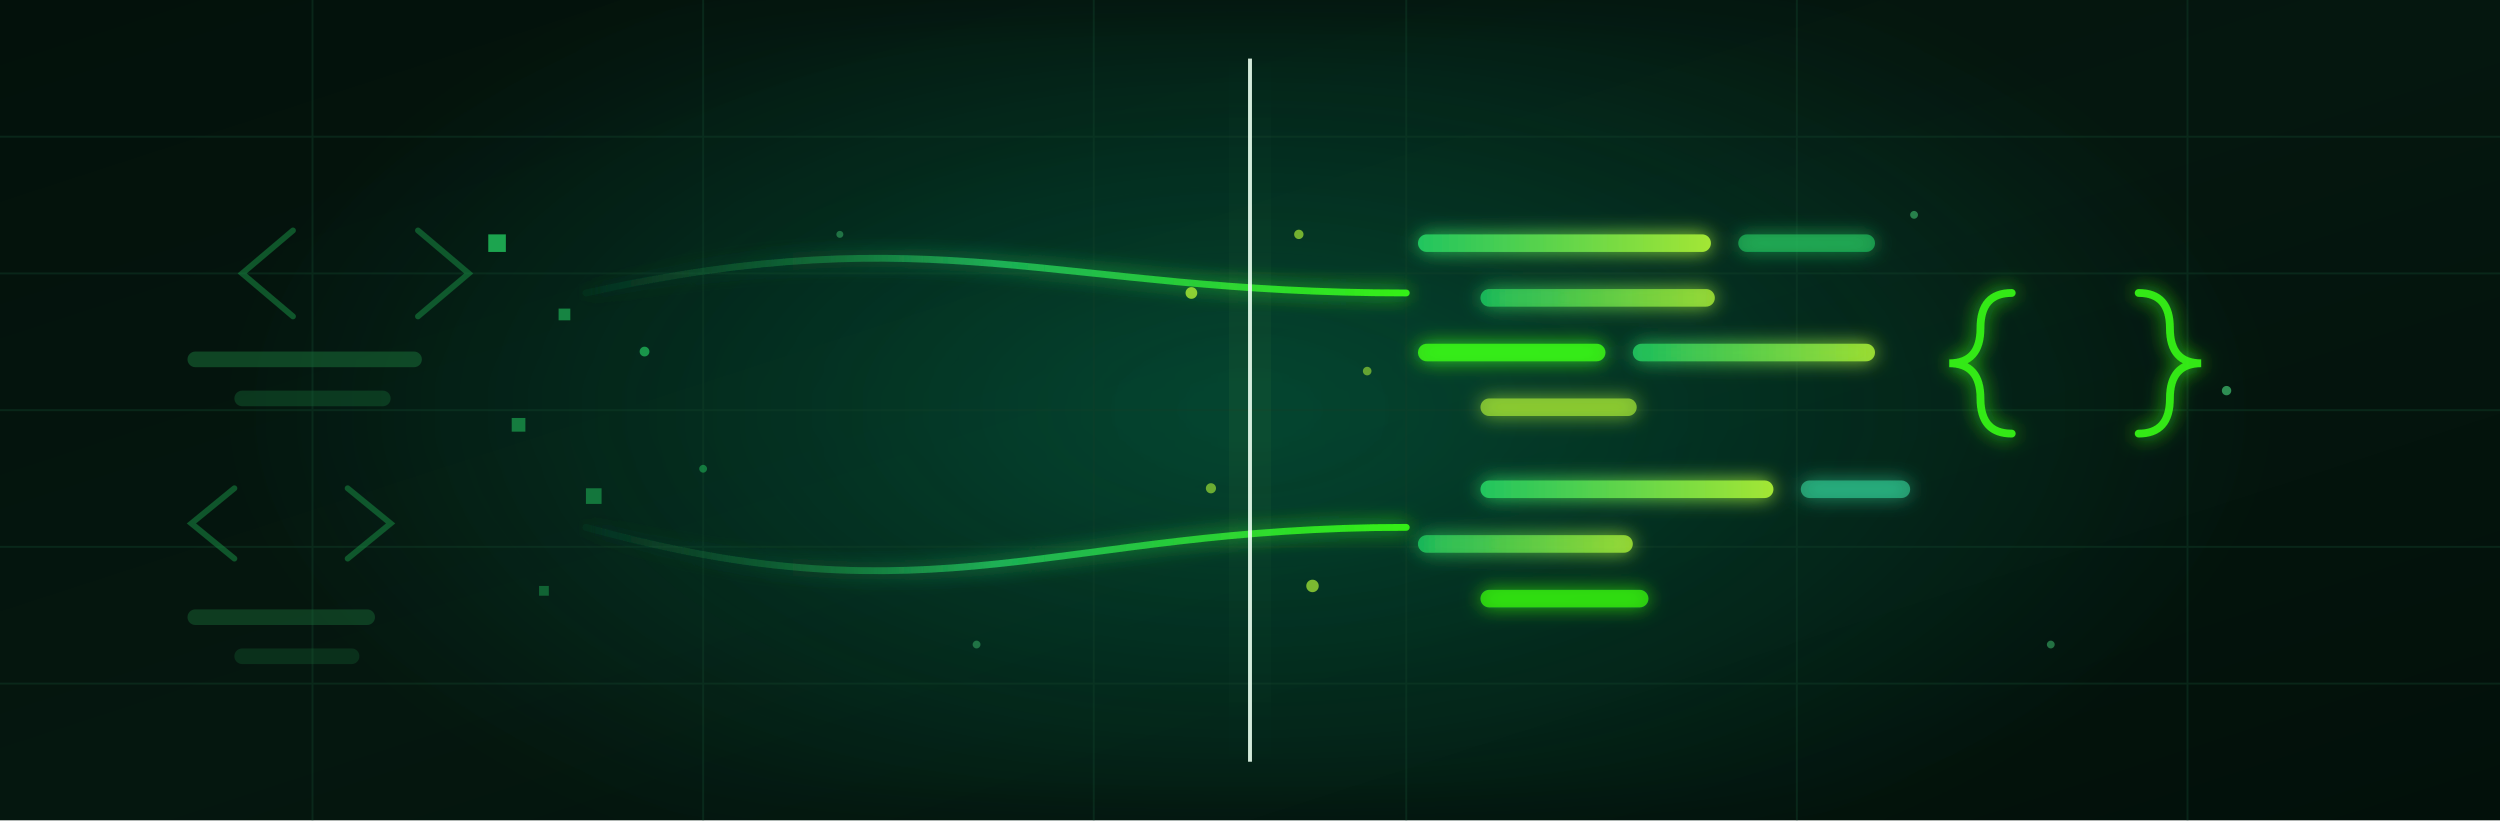
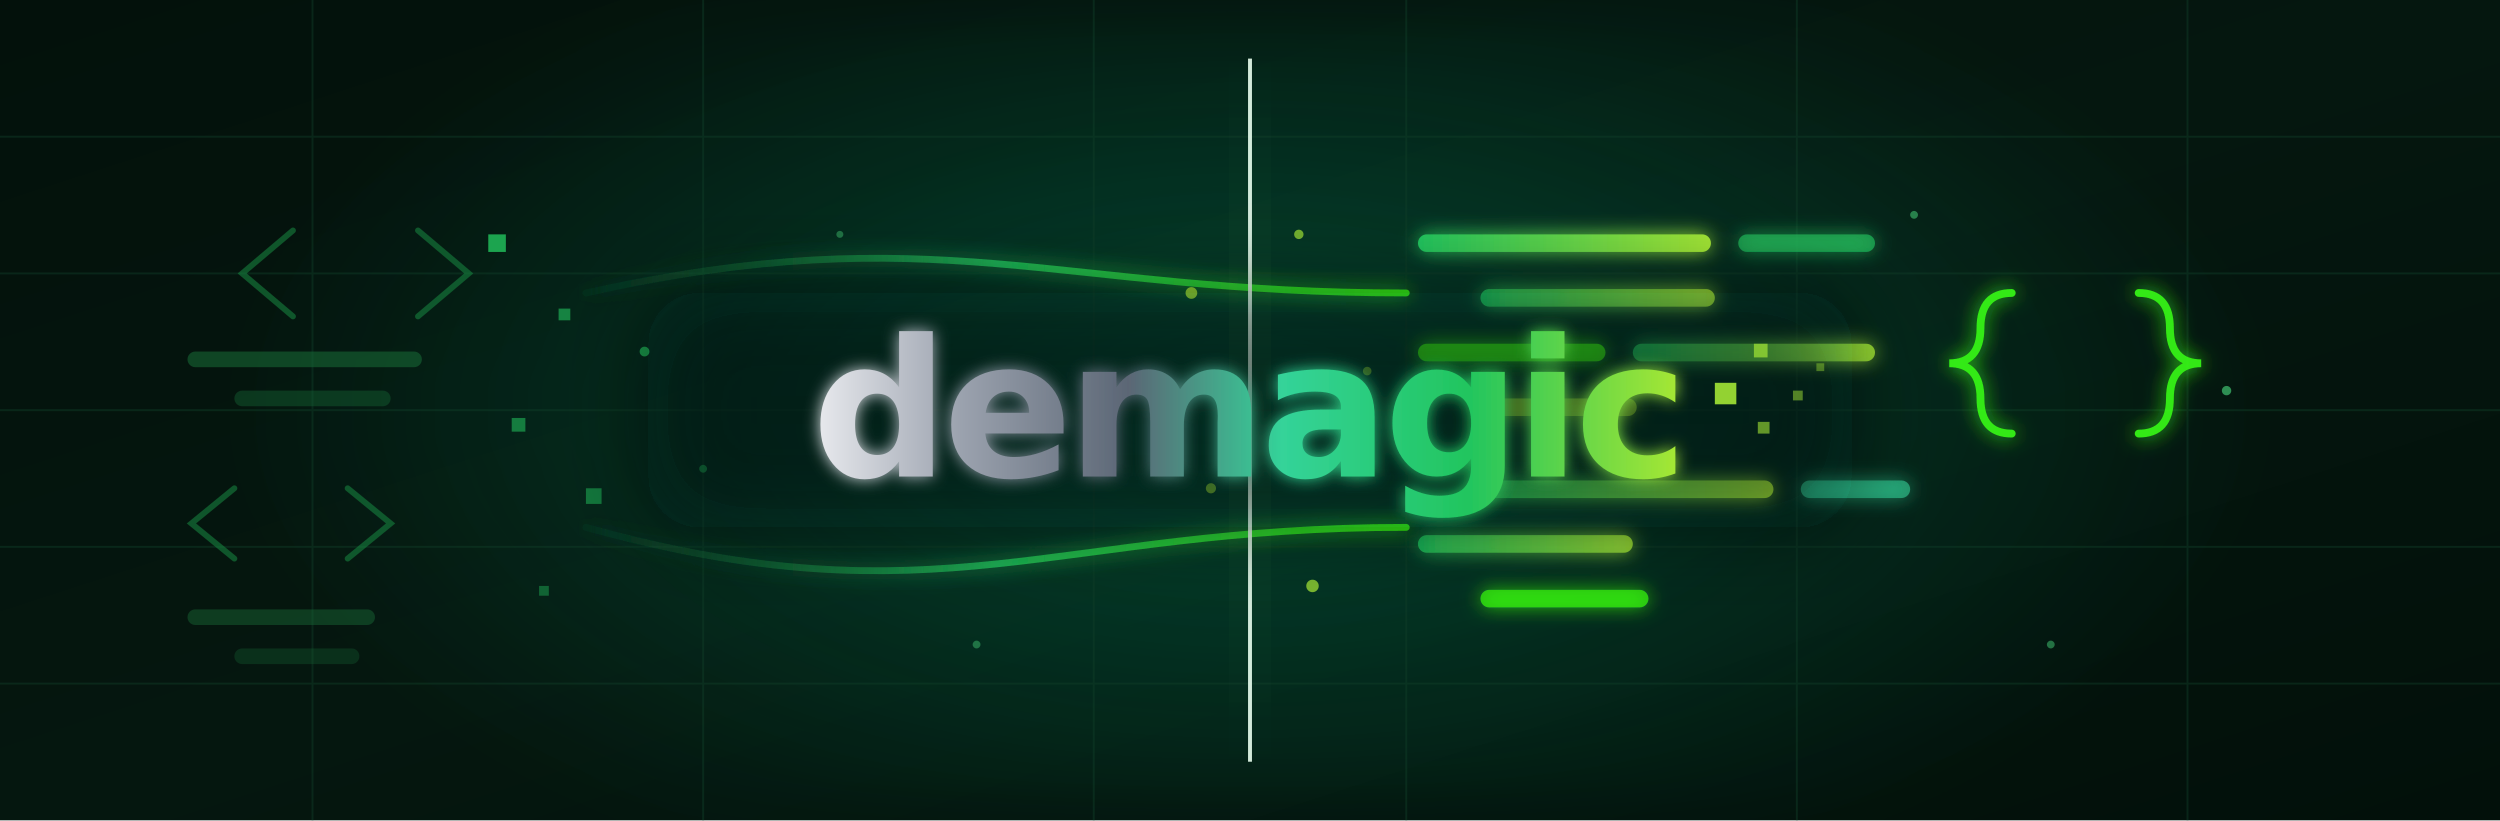
<svg xmlns="http://www.w3.org/2000/svg" viewBox="0 0 1280 420" width="1280" height="420">
  <defs>
    <linearGradient id="bg" x1="0" y1="0" x2="1" y2="1">
      <stop offset="0" stop-color="#03110b" />
      <stop offset="0.5" stop-color="#05170f" />
      <stop offset="1" stop-color="#02100a" />
    </linearGradient>
    <radialGradient id="centerglow" cx="0.5" cy="0.5" r="0.5">
      <stop offset="0" stop-color="#10b981" stop-opacity="0.30" />
      <stop offset="1" stop-color="#10b981" stop-opacity="0" />
    </radialGradient>
    <linearGradient id="flow" x1="0" y1="0" x2="1" y2="0">
      <stop offset="0" stop-color="#14532d" stop-opacity="0.2" />
      <stop offset="0.5" stop-color="#22c55e" stop-opacity="0.9" />
      <stop offset="1" stop-color="#39ff14" stop-opacity="1" />
    </linearGradient>
    <linearGradient id="seam" x1="0" y1="0" x2="0" y2="1">
      <stop offset="0" stop-color="#34d399" stop-opacity="0" />
      <stop offset="0.5" stop-color="#a3e635" stop-opacity="1" />
      <stop offset="1" stop-color="#34d399" stop-opacity="0" />
    </linearGradient>
    <linearGradient id="neon" x1="0" y1="0" x2="1" y2="0">
      <stop offset="0" stop-color="#22c55e" />
      <stop offset="1" stop-color="#a3e635" />
    </linearGradient>
+     <linearGradient id="steel2neon" x1="0" y1="0" x2="1" y2="0">
+       <stop offset="0" stop-color="#e5e7eb" />
+       <stop offset="0.16" stop-color="#9ca3af" />
+       <stop offset="0.36" stop-color="#5b6675" />
+       <stop offset="0.54" stop-color="#34d399" />
+       <stop offset="0.76" stop-color="#22c55e" />
+       <stop offset="1" stop-color="#a3e635" />
+     </linearGradient>
+     <filter id="textglow" x="-30%" y="-60%" width="160%" height="220%">
+       <feGaussianBlur stdDeviation="4" result="b" />
+       <feMerge>
+         <feMergeNode in="b" />
+         <feMergeNode in="SourceGraphic" />
+       </feMerge>
+     </filter>
    <filter id="glow" x="-40%" y="-40%" width="180%" height="180%">
      <feGaussianBlur stdDeviation="5" result="b" />
      <feMerge>
        <feMergeNode in="b" />
        <feMergeNode in="SourceGraphic" />
      </feMerge>
    </filter>
    <filter id="soft" x="-80%" y="-80%" width="260%" height="260%">
      <feGaussianBlur stdDeviation="22" />
    </filter>
  </defs>
  <rect width="1280" height="420" fill="url(#bg)" />
  <ellipse cx="640" cy="210" rx="520" ry="260" fill="url(#centerglow)" filter="url(#soft)" />
  <g stroke="#0f3d28" stroke-width="1" opacity="0.45">
    <path d="M0 70 H1280 M0 140 H1280 M0 210 H1280 M0 280 H1280 M0 350 H1280" />
    <path d="M160 0 V420 M360 0 V420 M560 0 V420 M720 0 V420 M920 0 V420 M1120 0 V420" />
  </g>
  <g opacity="0.6" stroke-linecap="round">
    <g fill="none" stroke="#15803d" stroke-width="3">
      <path d="M150 118 l-26 22 l26 22" />
      <path d="M214 118 l26 22 l-26 22" />
      <path d="M120 250 l-22 18 l22 18" />
      <path d="M178 250 l22 18 l-22 18" />
    </g>
    <g fill="#166534">
      <rect x="96" y="180" width="120" height="8" rx="4" />
      <rect x="120" y="200" width="80" height="8" rx="4" opacity="0.7" />
      <rect x="96" y="312" width="96" height="8" rx="4" opacity="0.8" />
      <rect x="120" y="332" width="64" height="8" rx="4" opacity="0.55" />
    </g>
  </g>
  <g fill="#22c55e">
    <rect x="250" y="120" width="9" height="9" opacity="0.8" />
    <rect x="286" y="158" width="6" height="6" opacity="0.6" />
    <rect x="262" y="214" width="7" height="7" opacity="0.55" />
    <rect x="300" y="250" width="8" height="8" opacity="0.5" />
    <rect x="276" y="300" width="5" height="5" opacity="0.4" />
    <circle cx="330" cy="180" r="2.5" opacity="0.7" />
    <circle cx="360" cy="240" r="2" opacity="0.5" />
  </g>
  <g fill="none" filter="url(#glow)" stroke-linecap="round">
    <path d="M300 150 C 480 110, 540 150, 720 150" stroke="url(#flow)" stroke-width="3.5" opacity="0.9" />
    <path d="M300 210 C 470 210, 560 210, 720 210" stroke="url(#flow)" stroke-width="4" opacity="1" />
    <path d="M300 270 C 480 320, 540 270, 720 270" stroke="url(#flow)" stroke-width="3.5" opacity="0.9" />
  </g>
  <rect x="636" y="30" width="8" height="360" fill="url(#seam)" filter="url(#soft)" />
  <rect x="639" y="30" width="2" height="360" fill="#eafff0" opacity="0.9" />
  <g fill="#a3e635">
    <circle cx="610" cy="150" r="3" opacity="0.85" />
    <circle cx="665" cy="120" r="2.4" opacity="0.7" />
    <circle cx="620" cy="250" r="2.6" opacity="0.65" />
    <circle cx="672" cy="300" r="3.2" opacity="0.75" />
    <circle cx="700" cy="190" r="2.2" opacity="0.6" />
  </g>
  <g filter="url(#glow)">
    <rect x="726" y="120" width="150" height="9" rx="4.5" fill="url(#neon)" />
    <rect x="890" y="120" width="70" height="9" rx="4.5" fill="#22c55e" opacity="0.65" />
    <rect x="758" y="148" width="120" height="9" rx="4.5" fill="url(#neon)" opacity="0.85" />
    <rect x="726" y="176" width="96" height="9" rx="4.5" fill="#39ff14" opacity="0.8" />
    <rect x="836" y="176" width="124" height="9" rx="4.5" fill="url(#neon)" opacity="0.9" />
    <rect x="758" y="204" width="80" height="9" rx="4.5" fill="#a3e635" opacity="0.7" />
    <rect x="758" y="246" width="150" height="9" rx="4.5" fill="url(#neon)" />
    <rect x="922" y="246" width="56" height="9" rx="4.5" fill="#34d399" opacity="0.6" />
    <rect x="726" y="274" width="110" height="9" rx="4.5" fill="url(#neon)" opacity="0.85" />
    <rect x="758" y="302" width="86" height="9" rx="4.5" fill="#39ff14" opacity="0.7" />
  </g>
  <g fill="none" stroke="#39ff14" stroke-width="4" stroke-linecap="round" filter="url(#glow)" opacity="0.9">
    <path d="M1030 150 q-16 0 -16 18 q0 18 -16 18 q16 0 16 18 q0 18 16 18" />
    <path d="M1095 150 q16 0 16 18 q0 18 16 18 q-16 0 -16 18 q0 18 -16 18" />
  </g>
  <g fill="#4ade80">
    <circle cx="980" cy="110" r="2" opacity="0.5" />
    <circle cx="1140" cy="200" r="2.4" opacity="0.6" />
    <circle cx="1050" cy="330" r="2" opacity="0.45" />
    <circle cx="430" cy="120" r="1.8" opacity="0.4" />
    <circle cx="500" cy="330" r="2" opacity="0.4" />
  </g>
+   <rect x="332" y="150" width="616" height="120" rx="26" fill="#02100a" opacity="0.5" filter="url(#soft)" />
+   <text x="640" y="244" text-anchor="middle" font-size="98" font-weight="800" letter-spacing="-3" font-family="'Segoe UI','DejaVu Sans',Arial,sans-serif" fill="url(#steel2neon)" filter="url(#textglow)">demagic</text>
+   <g fill="#a3e635">
+     <rect x="878" y="196" width="11" height="11" opacity="0.9" />
+     <rect x="898" y="176" width="7" height="7" opacity="0.7" />
+     <rect x="900" y="216" width="6" height="6" opacity="0.6" />
+     <rect x="918" y="200" width="5" height="5" opacity="0.5" />
+     <rect x="930" y="186" width="4" height="4" opacity="0.4" />
+   </g>
</svg>
